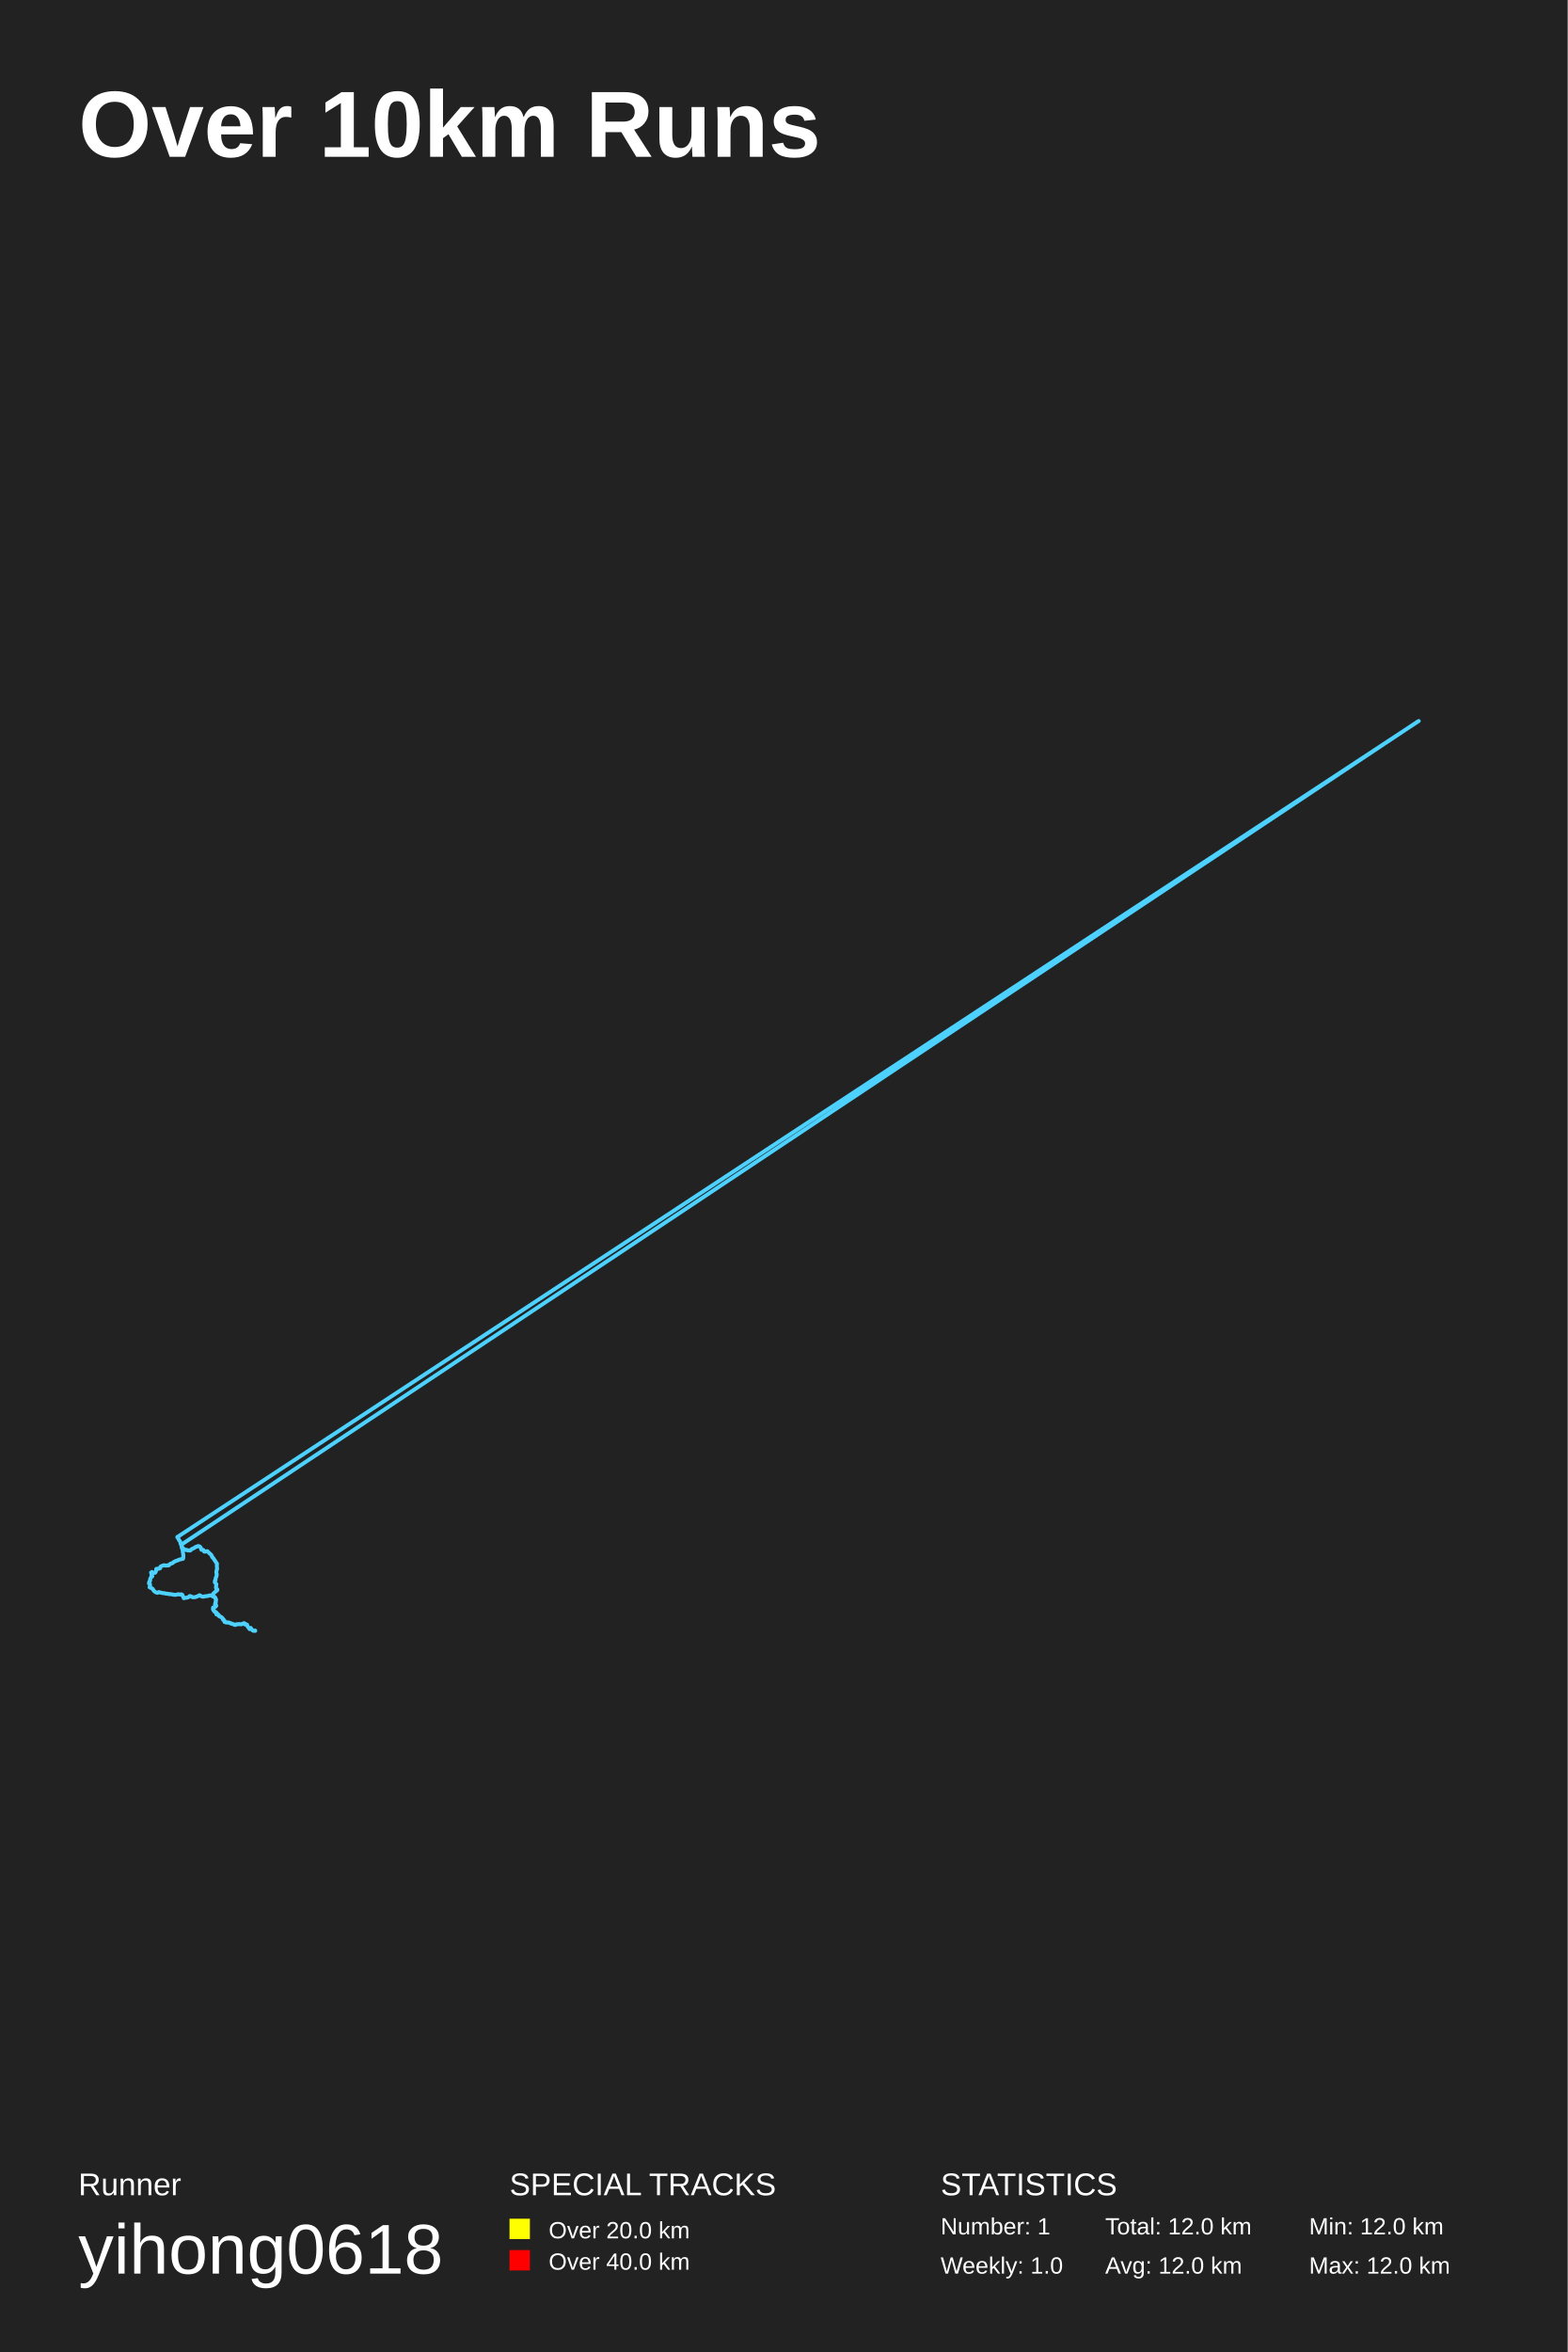
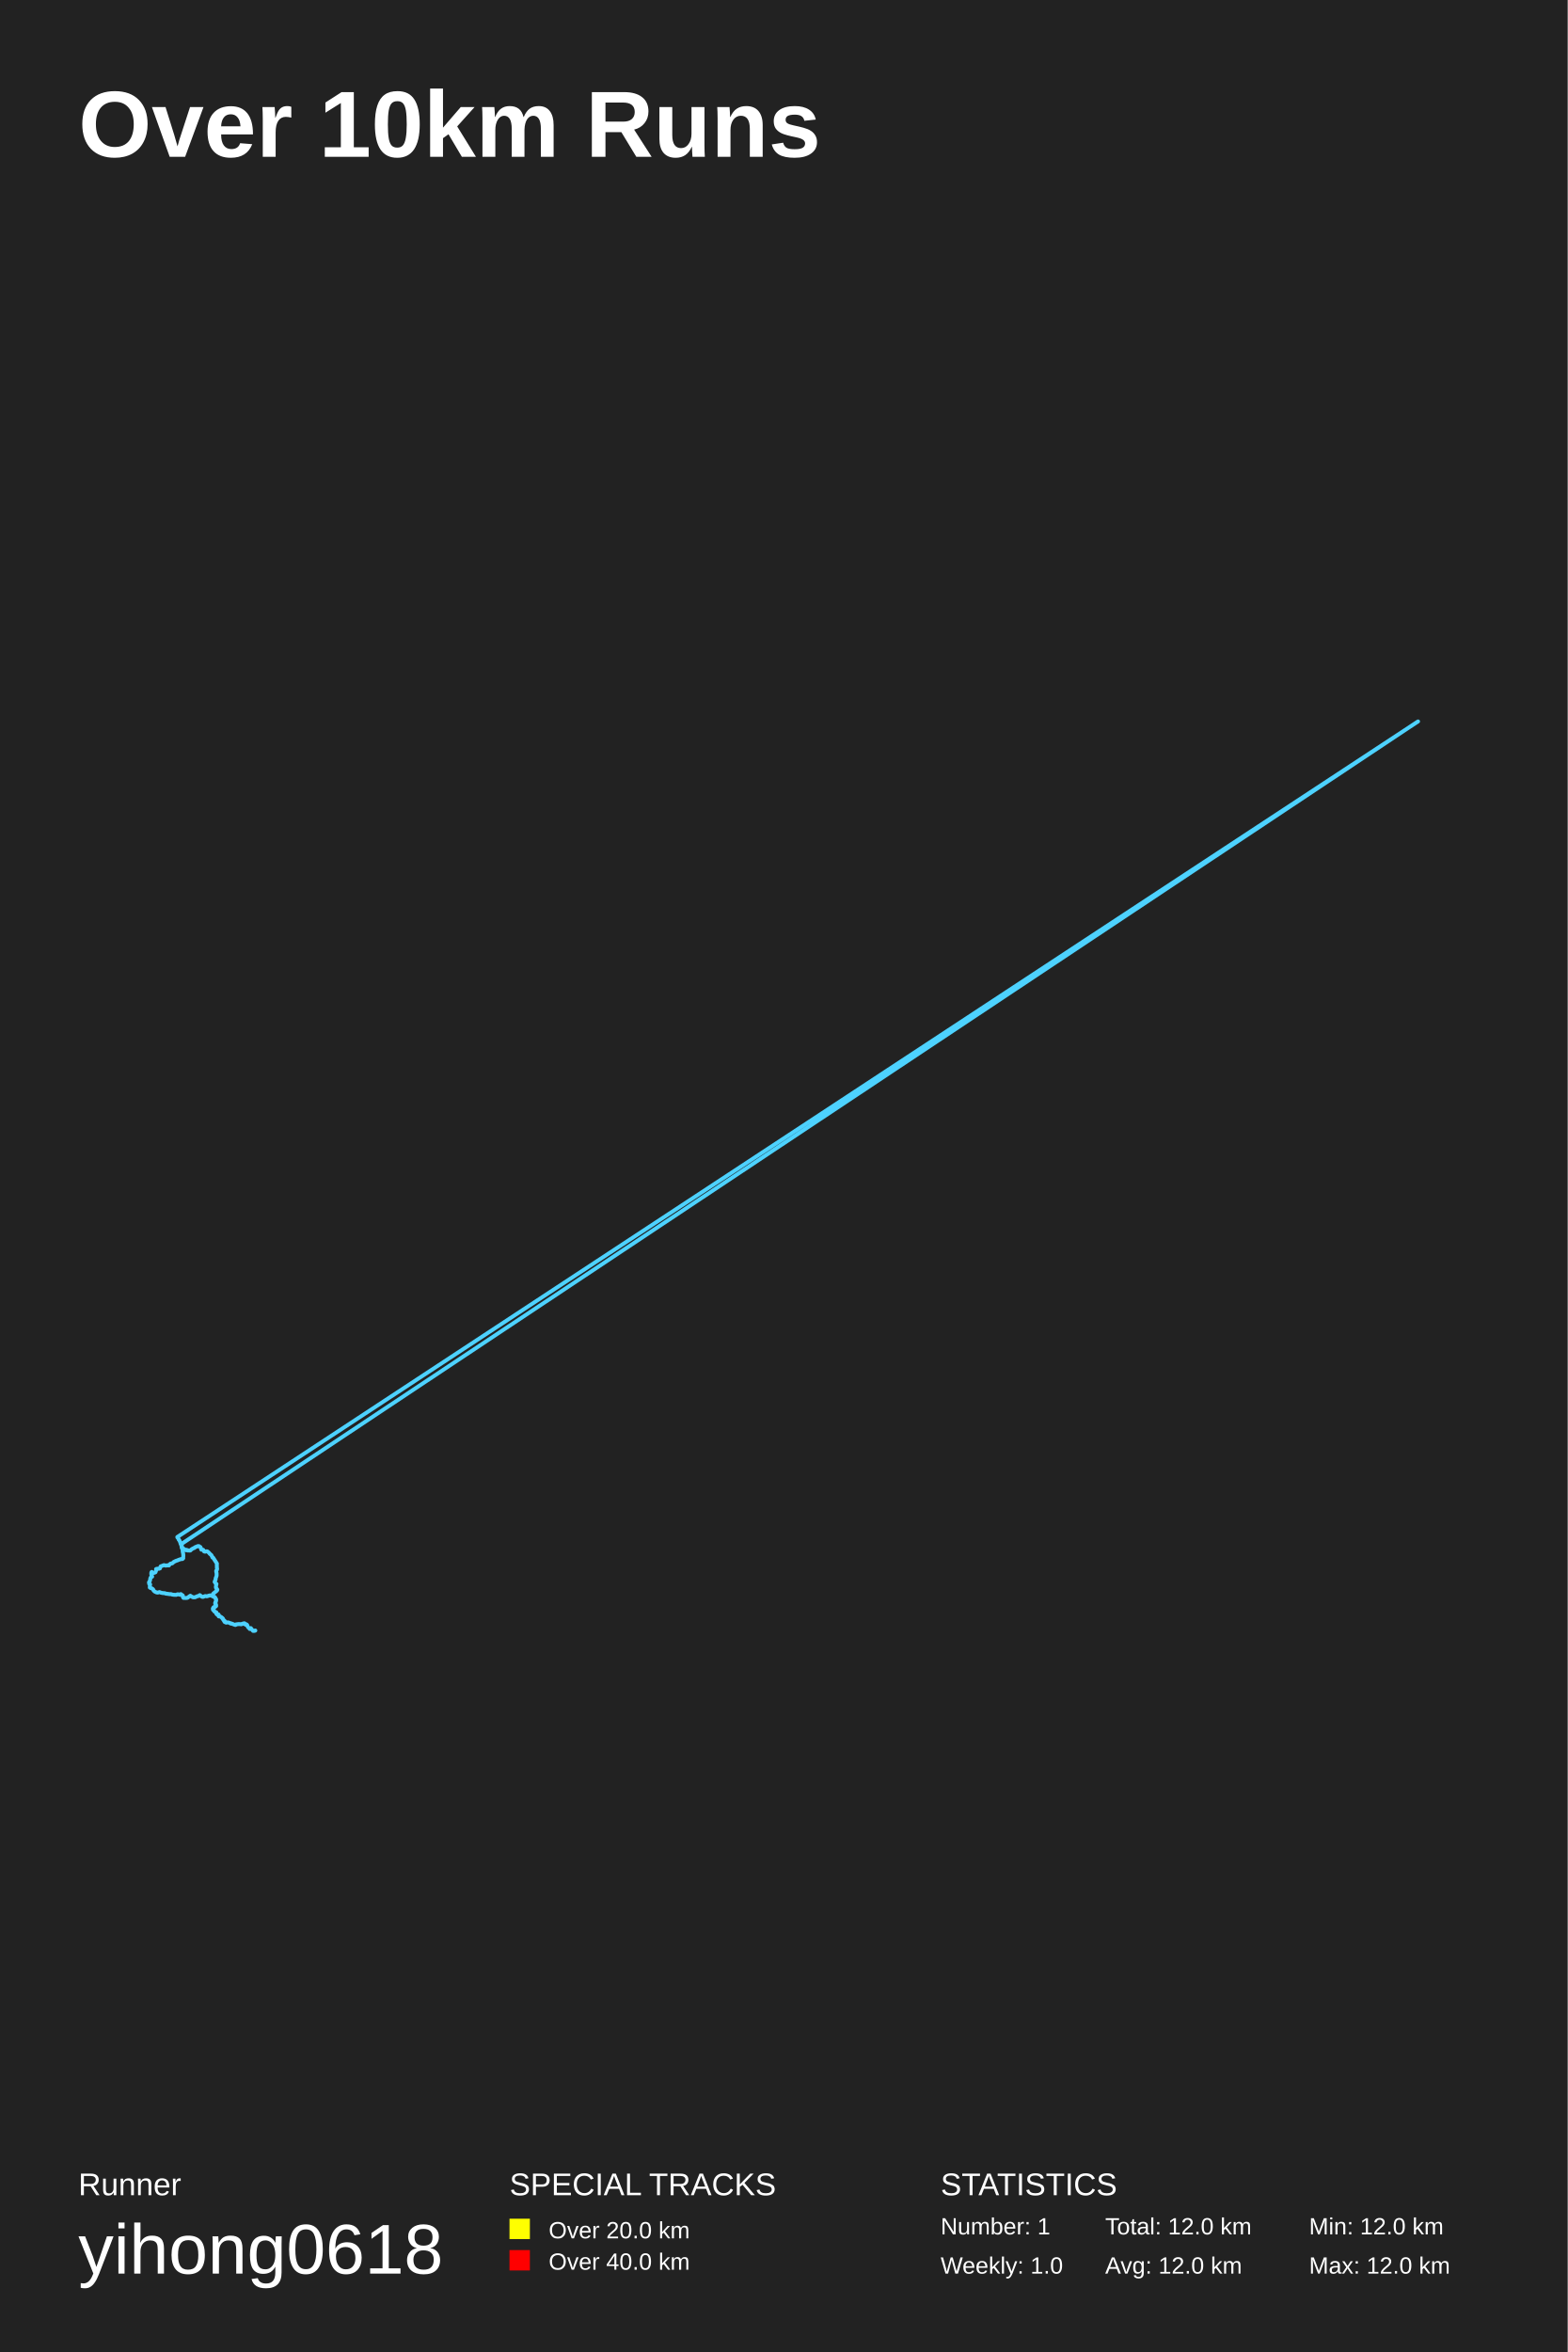
<svg xmlns="http://www.w3.org/2000/svg" baseProfile="full" height="300mm" version="1.1" viewBox="0,0,200,300" width="200mm">
  <defs />
  <rect fill="#222222" height="300" width="200" x="0" y="0" />
  <text fill="#FFFFFF" style="font-size:12px; font-family:Arial; font-weight:bold;" x="10" y="20">Over 10km Runs</text>
  <text fill="#FFFFFF" style="font-size:4px; font-family:Arial" x="10" y="280">Runner</text>
  <text fill="#FFFFFF" style="font-size:9px; font-family:Arial" x="10" y="290">yihong0618</text>
  <text fill="#FFFFFF" style="font-size:4px; font-family:Arial" x="65" y="280">SPECIAL TRACKS</text>
  <rect fill="yellow" height="2.6" width="2.6" x="65" y="283" />
  <text fill="#FFFFFF" style="font-size:3px; font-family:Arial" x="70" y="285.5">Over 20.0 km</text>
  <rect fill="red" height="2.6" width="2.6" x="65" y="287" />
  <text fill="#FFFFFF" style="font-size:3px; font-family:Arial" x="70" y="289.5">Over 40.0 km</text>
  <text fill="#FFFFFF" style="font-size:4px; font-family:Arial" x="120" y="280">STATISTICS</text>
  <text fill="#FFFFFF" style="font-size:3px; font-family:Arial" x="120" y="285">Number: 1</text>
  <text fill="#FFFFFF" style="font-size:3px; font-family:Arial" x="120" y="290">Weekly: 1.0</text>
  <text fill="#FFFFFF" style="font-size:3px; font-family:Arial" x="141" y="285">Total: 12.0 km</text>
  <text fill="#FFFFFF" style="font-size:3px; font-family:Arial" x="141" y="290">Avg: 12.0 km</text>
  <text fill="#FFFFFF" style="font-size:3px; font-family:Arial" x="167" y="285">Min: 12.0 km</text>
  <text fill="#FFFFFF" style="font-size:3px; font-family:Arial" x="167" y="290">Max: 12.0 km</text>
-   <polyline fill="none" opacity="1" points="31.519,207.33 31.443,207.23 31.348,207.225 31.253,207.204 31.167,207.082 31.049,207.082 30.935,207.125 30.835,207.172 30.706,207.193 30.611,207.151 30.478,207.156 30.341,207.167 30.179,207.172 30.056,207.256 29.908,207.251 29.752,207.156 29.628,207.125 29.476,207.098 29.343,207.024 29.186,206.977 29.034,206.935 28.911,206.961 28.649,206.888 28.63,206.782 28.554,206.677 28.436,206.582 28.402,206.424 28.269,206.292 28.222,206.271 28.098,206.219 27.989,206.166 27.87,206.076 27.884,205.971 27.756,205.939 27.604,205.913 27.623,205.713 27.528,205.644 27.4,205.608 27.31,205.486 27.219,205.376 27.162,205.223 27.186,205.044 27.371,204.976 27.533,204.886 27.557,204.733 27.433,204.633 27.471,204.486 27.5,204.322 27.533,204.17 27.571,204.027 27.471,203.89 27.428,203.738 27.291,203.648 27.229,203.653 27.257,203.648 27.219,203.659 27.224,203.659 27.219,203.659 27.21,203.664 27.214,203.659 27.181,203.632 27.134,203.469 27.153,203.364 27.229,203.253 27.319,203.164 27.395,203.095 27.523,203.006 27.642,202.89 27.728,202.811 27.709,202.7 27.585,202.621 27.547,202.474 27.566,202.347 27.576,202.242 27.604,202.084 27.542,201.963 27.481,201.92 27.4,201.82 27.419,201.62 27.5,201.531 27.5,201.373 27.538,201.209 27.614,201.083 27.628,200.93 27.652,200.798 27.618,200.677 27.599,200.577 27.604,200.456 27.647,200.261 27.699,200.129 27.685,199.992 27.671,199.85 27.661,199.692 27.685,199.46 27.656,199.413 27.157,198.67 27.062,198.612 27.039,198.518 27.015,198.444 26.986,198.391 26.939,198.312 26.868,198.249 26.787,198.186 26.735,198.149 26.678,198.064 26.545,197.964 26.469,197.859 26.402,197.859 26.279,197.885 26.179,197.917 26.051,197.906 25.989,197.801 25.951,197.706 25.856,197.664 25.732,197.685 25.713,197.627 25.718,197.617 25.708,197.633 25.689,197.648 25.666,197.638 25.699,197.638 25.694,197.643 25.694,197.633 25.699,197.627 25.637,197.522 25.623,197.448 25.571,197.343 25.547,197.316 25.485,197.274 25.409,197.222 25.324,197.232 25.281,197.206 25.267,197.195 25.176,197.243 25.1,197.28 25.034,197.28 24.972,197.316 24.882,197.369 24.82,197.427 24.763,197.443 24.692,197.49 24.63,197.506 24.521,197.564 24.416,197.617 24.326,197.733 24.226,197.775 24.141,197.754 24.022,197.764 23.946,197.764 23.965,197.738 23.993,197.754 23.96,197.748 23.913,197.743 23.827,197.685 23.775,197.712 23.684,197.675 23.599,197.675 23.513,197.643 23.437,197.548 23.361,197.501 23.347,197.506 23.319,197.453 23.252,197.374 23.19,197.406 23.209,197.38 23.171,197.338 23.195,197.237 23.205,197.169 23.129,197.095 23.105,197.037 23.053,196.963 23.038,196.869 23.005,196.742 22.967,196.584 22.886,196.5 22.829,196.437 22.801,196.358 22.753,196.252 22.682,196.157 22.658,196.094 22.63,196.1 22.644,196.11 22.649,196.11 22.63,196.1 22.639,196.1 22.673,196.089 22.696,196.026 22.687,196.068 22.639,196.042 22.625,196.047 22.62,196.057 22.625,196.047 22.63,196.047 22.63,196.036 22.639,196.042 181.0,91.964 180.815,92.08 180.815,92.08 180.815,92.08 180.81,92.07 180.629,92.196 23.119,197.037 23.181,197.137 23.167,197.269 23.19,197.39 23.224,197.511 23.281,197.611 23.295,197.759 23.319,197.901 23.347,198.112 23.376,198.27 23.39,198.402 23.38,198.586 23.38,198.718 23.342,198.828 23.148,198.86 22.996,198.907 22.839,198.939 22.696,199.013 22.554,199.065 22.402,199.108 22.307,199.171 22.178,199.229 22.093,199.281 22.05,199.345 22.05,199.334 22.003,199.381 21.927,199.413 21.813,199.418 21.713,199.487 21.623,199.539 21.585,199.629 21.485,199.682 21.385,199.65 21.252,199.682 21.133,199.703 21.029,199.661 20.929,199.64 20.824,199.682 20.753,199.692 20.663,199.745 20.558,199.771 20.473,199.829 20.43,199.929 20.44,200.024 20.368,200.056 20.33,200.082 20.269,200.093 20.154,200.098 20.045,200.082 19.926,200.124 19.926,200.161 19.931,200.245 19.917,200.314 19.893,200.361 19.888,200.419 19.865,200.509 19.774,200.614 19.656,200.593 19.594,200.63 19.494,200.688 19.428,200.656 19.375,200.604 19.361,200.609 19.318,200.567 19.356,200.551 19.375,200.503 19.333,200.556 19.266,200.582 19.333,200.735 19.328,200.93 19.432,201.062 19.318,201.141 19.209,201.267 19.143,201.457 19.162,201.604 19.038,201.773 19.005,201.984 19.124,202.042 19.143,202.147 19.143,202.273 19.081,202.458 19.195,202.521 19.342,202.579 19.489,202.668 19.57,202.837 19.708,202.984 19.893,203.106 20.093,203.169 20.273,203.063 20.449,203.132 20.658,203.174 20.862,203.211 21.01,203.216 21.157,203.269 21.285,203.279 21.433,203.285 21.594,203.337 21.76,203.322 21.922,203.364 22.074,203.39 22.25,203.416 22.43,203.427 22.601,203.374 22.73,203.337 22.891,203.395 23.034,203.364 23.133,203.348 23.262,203.422 23.338,203.627 23.409,203.754 23.452,203.859 23.646,203.79 23.841,203.79 24.055,203.717 24.202,203.574 24.402,203.627 24.54,203.727 24.791,203.732 24.934,203.706 25.1,203.643 25.286,203.58 25.442,203.469 25.575,203.527 25.727,203.627 25.875,203.659 26.008,203.653 26.141,203.601 26.326,203.59 26.497,203.574 26.654,203.522 26.763,203.495 26.925,203.501 27.091,203.585 27.195,203.601 27.352,203.659 27.471,203.79 27.533,203.964 27.552,204.122 27.538,204.307 27.514,204.48 27.481,204.665 27.59,204.807 27.49,204.944 27.324,204.991 27.229,205.155 27.234,205.323 27.338,205.492 27.504,205.613 27.652,205.713 27.637,205.882 27.827,205.913 27.908,206.045 28.055,206.161 28.245,206.271 28.378,206.392 28.488,206.545 28.616,206.677 28.697,206.851 28.896,206.94 29.096,206.935 29.276,206.982 29.466,207.061 29.633,207.125 29.828,207.177 29.98,207.262 30.146,207.198 30.312,207.183 30.507,207.161 30.683,207.161 30.84,207.146 31.001,207.093 31.134,207.03 31.272,207.109 31.4,207.188 31.538,207.246 31.562,207.388 31.633,207.525 31.752,207.646 31.837,207.793 31.908,207.783 31.98,207.725 31.98,207.635 32.056,207.746 32.146,207.867 32.246,207.978 32.374,208.02 32.54,207.994 32.517,207.978 32.559,207.978 32.559,208.004 32.559,208.02" stroke="#4DD2FF" stroke-dasharray="none" stroke-linecap="round" stroke-linejoin="round" stroke-width="0.5" />
+   <polyline fill="none" opacity="1" points="31.5,207.288 31.414,207.225 31.315,207.23 31.239,207.156 31.125,207.067 31.02,207.114 30.897,207.135 30.787,207.183 30.678,207.172 30.573,207.151 30.436,207.156 30.284,207.177 30.132,207.188 29.994,207.256 29.87,207.214 29.69,207.146 29.59,207.109 29.414,207.082 29.291,207.003 29.148,206.945 28.991,206.935 28.858,206.972 28.659,206.882 28.573,206.73 28.526,206.656 28.421,206.503 28.355,206.414 28.25,206.282 28.188,206.24 28.07,206.192 27.903,206.171 27.842,206.04 27.856,205.918 27.709,205.95 27.599,205.839 27.609,205.66 27.49,205.634 27.367,205.565 27.291,205.444 27.176,205.339 27.153,205.17 27.257,204.997 27.428,204.976 27.566,204.823 27.528,204.702 27.457,204.581 27.452,204.428 27.533,204.28 27.557,204.122 27.538,203.98 27.495,203.838 27.381,203.711 27.214,203.643 27.224,203.653 27.243,203.653 27.214,203.659 27.229,203.659 27.219,203.659 27.214,203.664 27.214,203.664 27.134,203.564 27.138,203.422 27.172,203.311 27.257,203.222 27.338,203.158 27.443,203.074 27.566,202.979 27.685,202.869 27.728,202.769 27.671,202.668 27.576,202.574 27.533,202.41 27.566,202.305 27.571,202.189 27.618,202.036 27.495,201.952 27.471,201.878 27.381,201.778 27.447,201.589 27.514,201.478 27.509,201.32 27.576,201.151 27.623,201.025 27.637,200.888 27.633,200.762 27.628,200.635 27.599,200.535 27.58,200.372 27.671,200.23 27.699,200.093 27.666,199.956 27.671,199.798 27.661,199.624 27.675,199.434 27.181,198.67 27.105,198.66 27.072,198.586 27.029,198.481 27.005,198.444 26.972,198.359 26.906,198.307 26.844,198.249 26.763,198.201 26.711,198.112 26.635,198.038 26.511,197.928 26.435,197.875 26.359,197.87 26.236,197.901 26.131,197.922 26.022,197.875 25.979,197.764 25.922,197.68 25.808,197.659 25.704,197.664 25.708,197.622 25.742,197.617 25.723,197.611 25.685,197.638 25.67,197.638 25.689,197.664 25.68,197.638 25.694,197.617 25.699,197.606 25.623,197.501 25.609,197.411 25.566,197.327 25.528,197.311 25.447,197.264 25.385,197.211 25.295,197.211 25.262,197.211 25.243,197.206 25.143,197.248 25.072,197.295 24.996,197.295 24.944,197.332 24.848,197.374 24.801,197.443 24.739,197.453 24.663,197.49 24.582,197.532 24.492,197.58 24.383,197.664 24.288,197.764 24.183,197.78 24.112,197.769 24.003,197.764 23.951,197.759 23.965,197.738 23.984,197.748 23.946,197.769 23.879,197.717 23.808,197.68 23.742,197.738 23.67,197.664 23.561,197.696 23.485,197.611 23.423,197.532 23.357,197.496 23.342,197.49 23.295,197.422 23.209,197.374 23.195,197.385 23.19,197.369 23.176,197.306 23.2,197.216 23.181,197.148 23.114,197.064 23.091,197.006 23.053,196.937 23.019,196.827 23.005,196.742 22.924,196.568 22.882,196.458 22.81,196.41 22.796,196.321 22.72,196.215 22.682,196.126 22.668,196.105 22.635,196.11 22.649,196.11 22.635,196.1 22.644,196.1 22.644,196.094 22.687,196.052 22.692,196.026 22.639,196.036 22.63,196.047 22.62,196.047 22.63,196.052 22.625,196.047 22.63,196.042 22.63,196.042 22.639,196.036 180.91,92.022 180.815,92.08 180.815,92.08 180.815,92.08 180.724,92.138 23.086,196.979 23.119,197.1 23.186,197.195 23.167,197.306 23.19,197.448 23.247,197.538 23.3,197.654 23.3,197.822 23.328,198.007 23.366,198.17 23.38,198.317 23.385,198.47 23.366,198.654 23.38,198.749 23.281,198.855 23.081,198.865 22.934,198.913 22.796,198.96 22.63,199.034 22.492,199.076 22.383,199.123 22.264,199.181 22.131,199.25 22.079,199.318 22.05,199.339 22.05,199.345 21.984,199.403 21.889,199.424 21.765,199.434 21.665,199.518 21.613,199.566 21.561,199.671 21.437,199.671 21.347,199.65 21.219,199.687 21.1,199.692 20.995,199.64 20.881,199.64 20.805,199.676 20.729,199.708 20.611,199.755 20.506,199.782 20.459,199.866 20.425,199.966 20.411,200.05 20.359,200.061 20.321,200.093 20.231,200.108 20.126,200.087 19.998,200.103 19.907,200.135 19.931,200.182 19.926,200.266 19.907,200.33 19.893,200.388 19.874,200.44 19.831,200.546 19.732,200.593 19.641,200.614 19.546,200.635 19.451,200.672 19.413,200.635 19.371,200.619 19.337,200.588 19.314,200.567 19.356,200.498 19.375,200.503 19.328,200.546 19.299,200.64 19.304,200.814 19.361,200.972 19.413,201.104 19.261,201.162 19.176,201.32 19.157,201.504 19.105,201.673 19.005,201.831 19.038,202.031 19.157,202.089 19.128,202.194 19.119,202.321 19.109,202.489 19.233,202.563 19.385,202.61 19.532,202.721 19.599,202.879 19.755,203.016 19.969,203.116 20.14,203.137 20.34,203.069 20.535,203.148 20.72,203.19 20.934,203.206 21.043,203.216 21.176,203.279 21.333,203.285 21.475,203.311 21.637,203.332 21.817,203.332 21.965,203.385 22.126,203.411 22.292,203.422 22.487,203.427 22.649,203.348 22.777,203.364 22.953,203.416 23.067,203.327 23.148,203.395 23.319,203.506 23.319,203.685 23.409,203.817 23.49,203.811 23.713,203.827 23.927,203.801 24.103,203.659 24.278,203.538 24.445,203.648 24.611,203.732 24.863,203.738 24.991,203.685 25.157,203.606 25.347,203.564 25.485,203.459 25.623,203.559 25.765,203.669 25.917,203.685 26.041,203.627 26.203,203.574 26.397,203.611 26.554,203.559 26.678,203.522 26.806,203.485 26.982,203.543 27.148,203.585 27.243,203.622 27.4,203.701 27.481,203.864 27.58,204.006 27.566,204.191 27.509,204.354 27.485,204.538 27.566,204.691 27.576,204.849 27.428,204.976 27.272,205.044 27.21,205.213 27.286,205.386 27.381,205.56 27.566,205.634 27.652,205.771 27.694,205.913 27.884,205.929 27.946,206.103 28.136,206.213 28.298,206.319 28.436,206.44 28.502,206.608 28.649,206.73 28.773,206.903 28.963,206.935 29.167,206.956 29.338,207.024 29.538,207.082 29.69,207.14 29.866,207.214 30.037,207.267 30.193,207.183 30.383,207.156 30.573,207.156 30.749,207.167 30.892,207.125 31.044,207.072 31.186,207.051 31.31,207.151 31.457,207.193 31.547,207.293 31.581,207.441 31.68,207.583 31.794,207.678 31.856,207.778 31.928,207.767 31.956,207.693 31.999,207.667 32.084,207.788 32.179,207.899 32.284,208.02 32.436,208.02 32.54,207.999 32.517,207.978 32.574,207.973 32.574,207.978" stroke="#4DD2FF" stroke-dasharray="none" stroke-linecap="round" stroke-linejoin="round" stroke-width="0.5" />
</svg>
